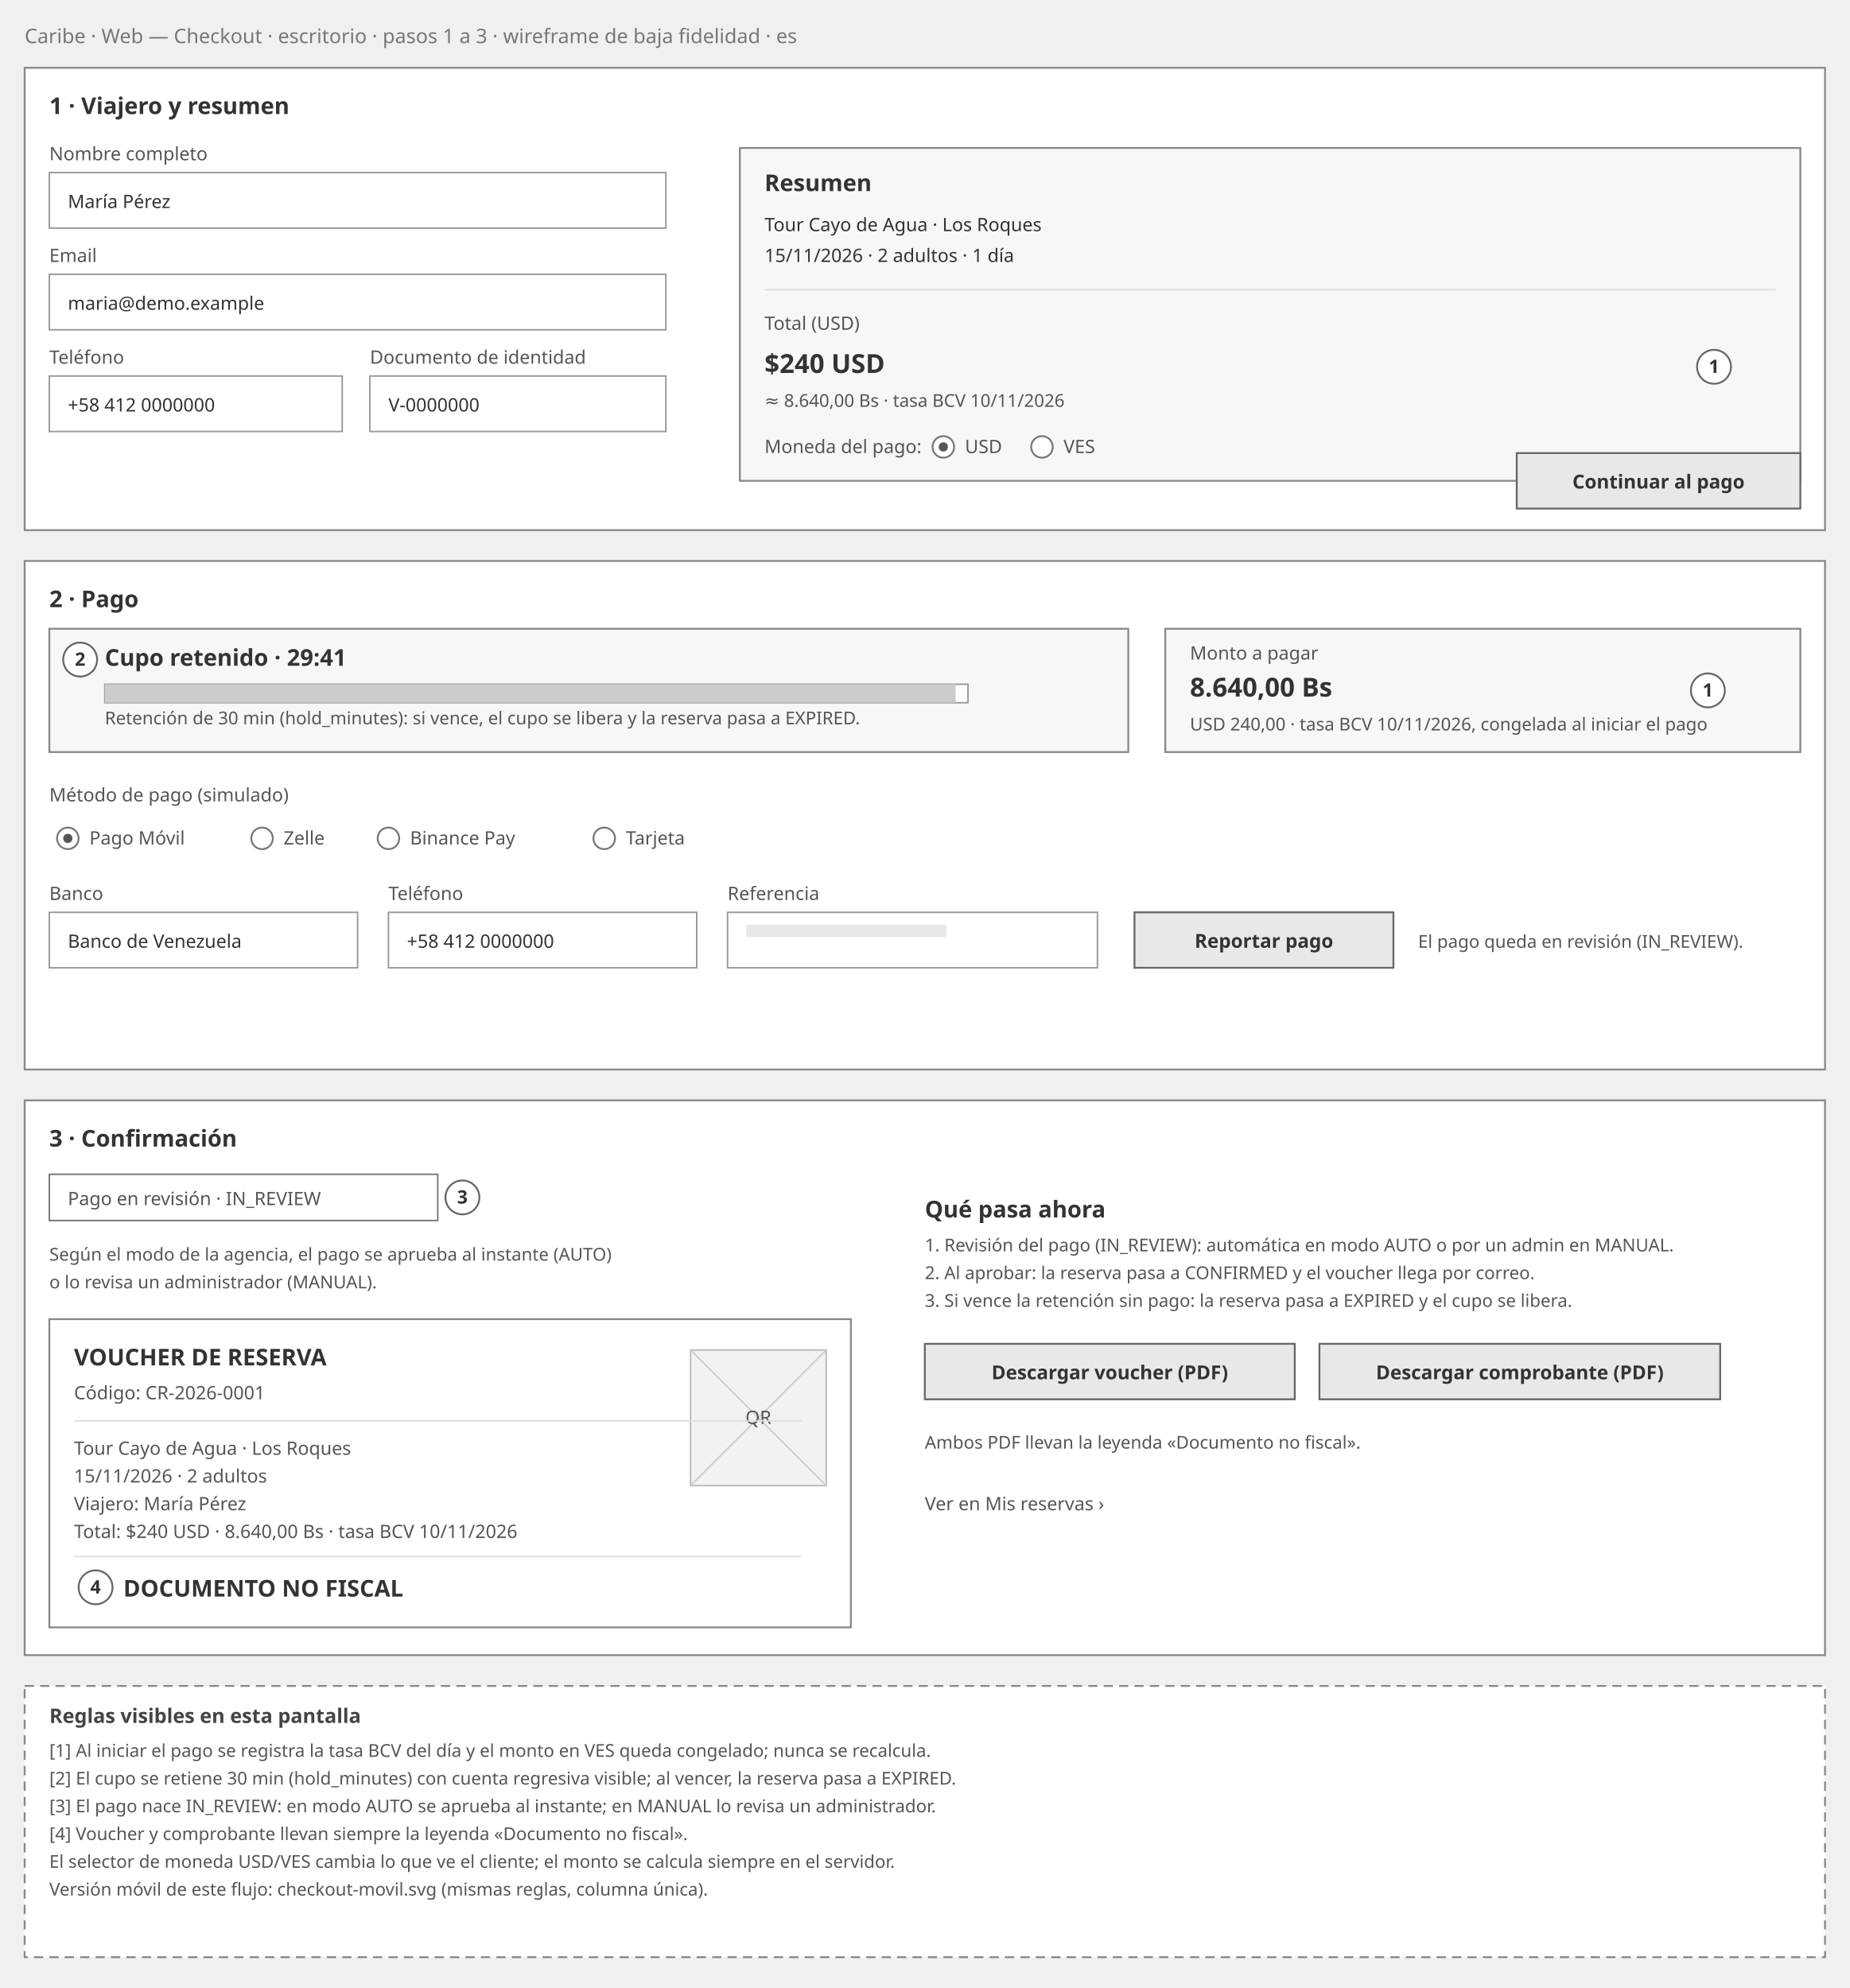
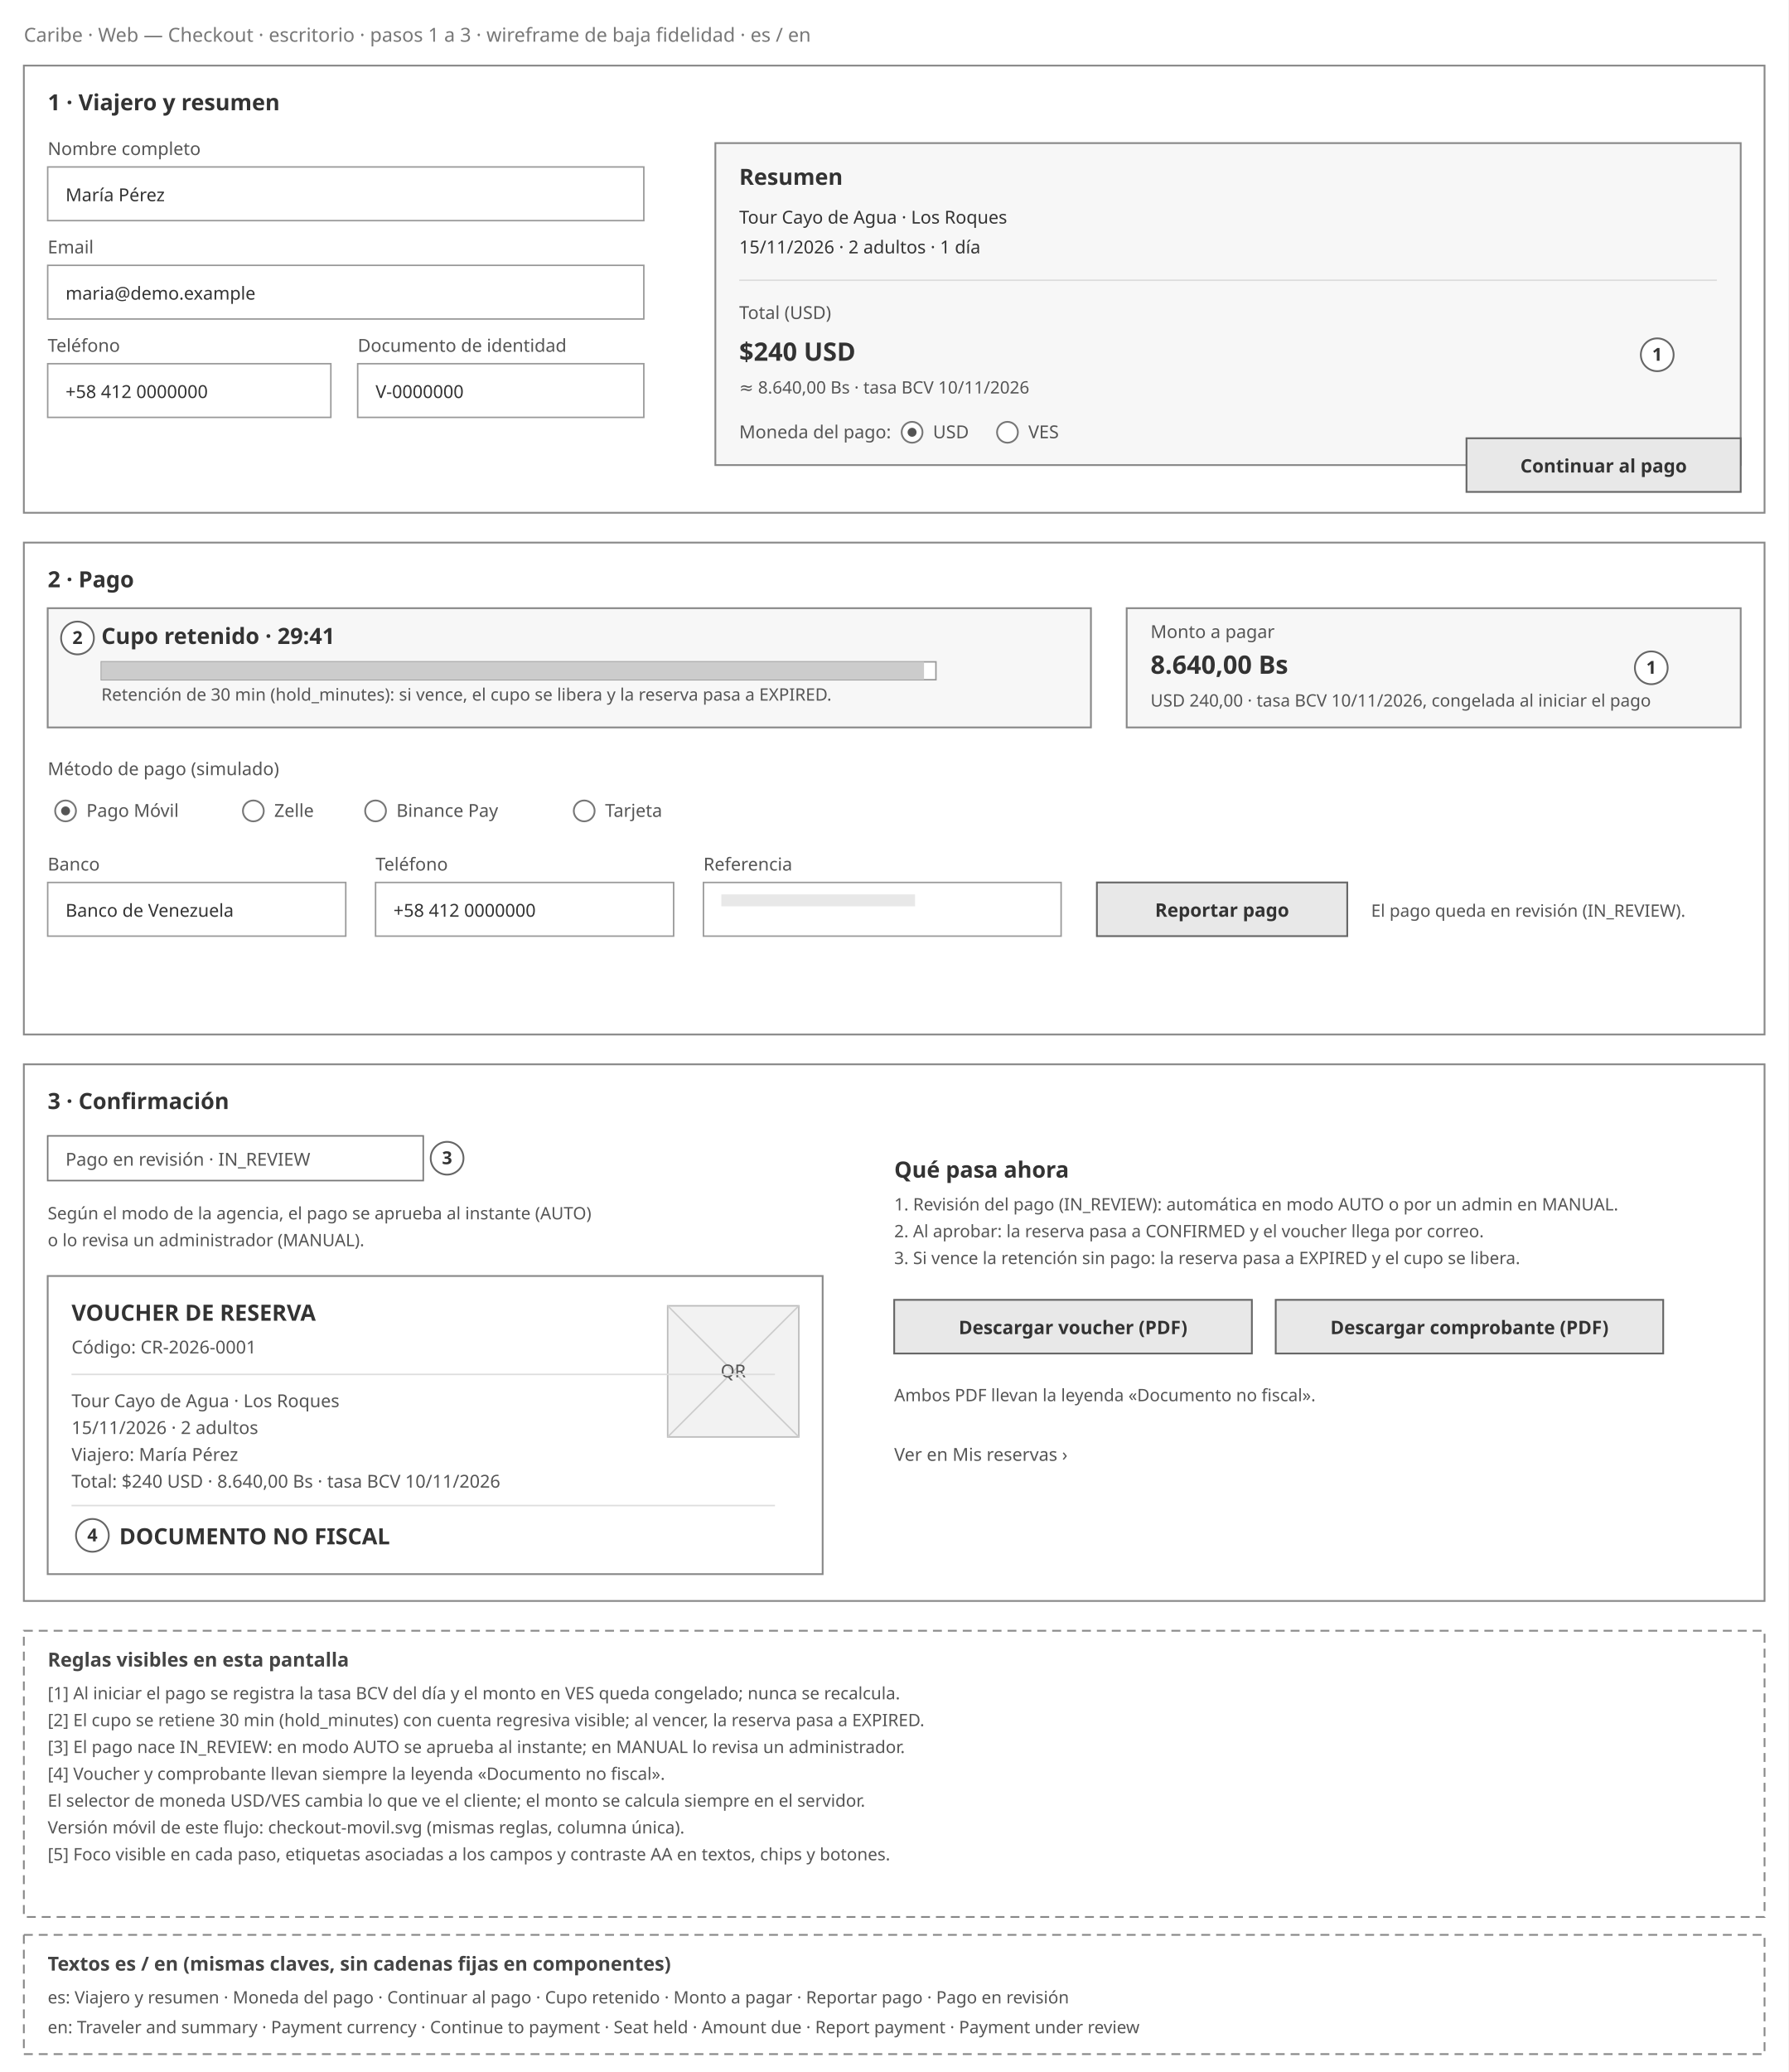
- <svg xmlns="http://www.w3.org/2000/svg" viewBox="0 0 1200 1290" width="1200" height="1290" role="img" aria-labelledby="wf-title wf-desc">
+ <svg xmlns="http://www.w3.org/2000/svg" viewBox="0 0 1200 1390" width="1200" height="1390" role="img" aria-labelledby="wf-title wf-desc">
+   <rect id="canvas-bg" x="0" y="0" width="1200" height="1390" fill="#ffffff" />
  <style>
    text { font-family: "Segoe UI", system-ui, sans-serif; fill: #333; }
    .cap { font-size: 13px; fill: #777; }
    .h1 { font-size: 20px; font-weight: 700; }
    .h2 { font-size: 15px; font-weight: 700; }
    .lbl { font-size: 12px; fill: #555; }
    .val { font-size: 12px; fill: #333; }
    .price { font-size: 17px; font-weight: 700; }
    .ves { font-size: 11.5px; fill: #555; }
    .btn { font-size: 12.5px; font-weight: 600; fill: #333; }
    .box { fill: #fff; stroke: #888; stroke-width: 1.2; }
    .panel { fill: #f7f7f7; stroke: #888; stroke-width: 1.2; }
    .field { fill: #fff; stroke: #999; stroke-width: 1; }
    .ph { fill: #f2f2f2; stroke: #bbb; stroke-width: 1; }
    .line { fill: #e8e8e8; }
    .btnbox { fill: #e8e8e8; stroke: #666; stroke-width: 1.2; }
    .chip { fill: #fff; stroke: #777; stroke-width: 1; }
    .radio { fill: #fff; stroke: #777; stroke-width: 1.2; }
    .rDot { fill: #555; }
    .notes { fill: #fff; stroke: #888; stroke-width: 1.2; stroke-dasharray: 6 4; }
    .note { font-size: 11.5px; fill: #555; }
    .notetitle { font-size: 13px; font-weight: 700; fill: #444; }
    .mark { fill: #fff; stroke: #666; stroke-width: 1.2; }
    .marktxt { font-size: 12px; font-weight: 700; }
    .x { stroke: #ccc; stroke-width: 1; }
    .sep { stroke: #ddd; stroke-width: 1; }
    .progress { fill: #ccc; }
  </style>
-   <text x="16" y="28" class="cap">Caribe · Web — Checkout · escritorio · pasos 1 a 3 · wireframe de baja fidelidad · es</text>
+   <text x="16" y="28" class="cap">Caribe · Web — Checkout · escritorio · pasos 1 a 3 · wireframe de baja fidelidad · es / en</text>
  <rect x="16" y="44" width="1168" height="300" class="box" />
  <text x="32" y="74" class="h2">1 · Viajero y resumen</text>
  <text x="32" y="104" class="lbl">Nombre completo</text>
  <rect x="32" y="112" width="400" height="36" class="field" />
  <text x="44" y="135" class="val">María Pérez</text>
  <text x="32" y="170" class="lbl">Email</text>
  <rect x="32" y="178" width="400" height="36" class="field" />
  <text x="44" y="201" class="val">maria@demo.example</text>
  <text x="32" y="236" class="lbl">Teléfono</text>
  <rect x="32" y="244" width="190" height="36" class="field" />
  <text x="44" y="267" class="val">+58 412 0000000</text>
  <text x="240" y="236" class="lbl">Documento de identidad</text>
  <rect x="240" y="244" width="192" height="36" class="field" />
  <text x="252" y="267" class="val">V-0000000</text>
  <rect x="480" y="96" width="688" height="216" class="panel" />
  <text x="496" y="124" class="h2">Resumen</text>
  <text x="496" y="150" class="val">Tour Cayo de Agua · Los Roques</text>
  <text x="496" y="170" class="val">15/11/2026 · 2 adultos · 1 día</text>
  <line x1="496" y1="188" x2="1152" y2="188" class="sep" />
  <text x="496" y="214" class="lbl">Total (USD)</text>
  <text x="496" y="242" class="price">$240 USD</text>
  <circle cx="1112" cy="238" r="11" class="mark" />
  <text x="1112" y="242" class="marktxt" text-anchor="middle">1</text>
  <text x="496" y="264" class="ves">≈ 8.640,00 Bs · tasa BCV 10/11/2026</text>
  <text x="496" y="294" class="lbl">Moneda del pago:</text>
  <circle cx="612" cy="290" r="7" class="radio" />
  <circle cx="612" cy="290" r="3" class="rDot" />
  <text x="626" y="294" class="lbl">USD</text>
  <circle cx="676" cy="290" r="7" class="radio" />
  <text x="690" y="294" class="lbl">VES</text>
  <rect x="984" y="294" width="184" height="36" class="btnbox" />
  <text x="1076" y="317" class="btn" text-anchor="middle">Continuar al pago</text>
  <rect x="16" y="364" width="1168" height="330" class="box" />
  <text x="32" y="394" class="h2">2 · Pago</text>
  <rect x="32" y="408" width="700" height="80" class="panel" />
  <circle cx="52" cy="428" r="11" class="mark" />
  <text x="52" y="432" class="marktxt" text-anchor="middle">2</text>
  <text x="68" y="432" class="h2">Cupo retenido · 29:41</text>
  <rect x="68" y="444" width="560" height="12" class="field" />
  <rect x="68" y="444" width="552" height="12" class="progress" />
  <text x="68" y="470" class="note">Retención de 30 min (hold_minutes): si vence, el cupo se libera y la reserva pasa a EXPIRED.</text>
  <rect x="756" y="408" width="412" height="80" class="panel" />
  <text x="772" y="428" class="lbl">Monto a pagar</text>
  <text x="772" y="452" class="price">8.640,00 Bs</text>
  <circle cx="1108" cy="448" r="11" class="mark" />
  <text x="1108" y="452" class="marktxt" text-anchor="middle">1</text>
  <text x="772" y="474" class="note">USD 240,00 · tasa BCV 10/11/2026, congelada al iniciar el pago</text>
  <text x="32" y="520" class="lbl">Método de pago (simulado)</text>
  <circle cx="44" cy="544" r="7" class="radio" />
  <circle cx="44" cy="544" r="3" class="rDot" />
  <text x="58" y="548" class="lbl">Pago Móvil</text>
  <circle cx="170" cy="544" r="7" class="radio" />
  <text x="184" y="548" class="lbl">Zelle</text>
  <circle cx="252" cy="544" r="7" class="radio" />
  <text x="266" y="548" class="lbl">Binance Pay</text>
  <circle cx="392" cy="544" r="7" class="radio" />
  <text x="406" y="548" class="lbl">Tarjeta</text>
  <text x="32" y="584" class="lbl">Banco</text>
  <rect x="32" y="592" width="200" height="36" class="field" />
  <text x="44" y="615" class="val">Banco de Venezuela</text>
  <text x="252" y="584" class="lbl">Teléfono</text>
  <rect x="252" y="592" width="200" height="36" class="field" />
  <text x="264" y="615" class="val">+58 412 0000000</text>
  <text x="472" y="584" class="lbl">Referencia</text>
  <rect x="472" y="592" width="240" height="36" class="field" />
  <rect x="484" y="600" width="130" height="8" class="line" />
  <rect x="736" y="592" width="168" height="36" class="btnbox" />
  <text x="820" y="615" class="btn" text-anchor="middle">Reportar pago</text>
  <text x="920" y="615" class="note">El pago queda en revisión (IN_REVIEW).</text>
  <rect x="16" y="714" width="1168" height="360" class="box" />
  <text x="32" y="744" class="h2">3 · Confirmación</text>
  <rect x="32" y="762" width="252" height="30" class="chip" />
  <text x="44" y="782" class="lbl">Pago en revisión · IN_REVIEW</text>
  <circle cx="300" cy="777" r="11" class="mark" />
  <text x="300" y="781" class="marktxt" text-anchor="middle">3</text>
  <text x="32" y="818" class="note">Según el modo de la agencia, el pago se aprueba al instante (AUTO)</text>
  <text x="32" y="836" class="note">o lo revisa un administrador (MANUAL).</text>
  <rect x="32" y="856" width="520" height="200" class="box" />
  <text x="48" y="886" class="h2">VOUCHER DE RESERVA</text>
  <text x="48" y="908" class="lbl">Código: CR-2026-0001</text>
  <rect x="448" y="876" width="88" height="88" class="ph" />
  <line x1="448" y1="876" x2="536" y2="964" class="x" />
  <line x1="536" y1="876" x2="448" y2="964" class="x" />
  <text x="492" y="924" class="lbl" text-anchor="middle">QR</text>
  <line x1="48" y1="922" x2="520" y2="922" class="sep" />
  <text x="48" y="944" class="lbl">Tour Cayo de Agua · Los Roques</text>
  <text x="48" y="962" class="lbl">15/11/2026 · 2 adultos</text>
  <text x="48" y="980" class="lbl">Viajero: María Pérez</text>
  <text x="48" y="998" class="lbl">Total: $240 USD · 8.640,00 Bs · tasa BCV 10/11/2026</text>
  <line x1="48" y1="1010" x2="520" y2="1010" class="sep" />
  <circle cx="62" cy="1030" r="11" class="mark" />
  <text x="62" y="1034" class="marktxt" text-anchor="middle">4</text>
  <text x="80" y="1036" class="h2">DOCUMENTO NO FISCAL</text>
  <text x="600" y="790" class="h2">Qué pasa ahora</text>
  <text x="600" y="812" class="note">1. Revisión del pago (IN_REVIEW): automática en modo AUTO o por un admin en MANUAL.</text>
  <text x="600" y="830" class="note">2. Al aprobar: la reserva pasa a CONFIRMED y el voucher llega por correo.</text>
  <text x="600" y="848" class="note">3. Si vence la retención sin pago: la reserva pasa a EXPIRED y el cupo se libera.</text>
  <rect x="600" y="872" width="240" height="36" class="btnbox" />
  <text x="720" y="895" class="btn" text-anchor="middle">Descargar voucher (PDF)</text>
  <rect x="856" y="872" width="260" height="36" class="btnbox" />
  <text x="986" y="895" class="btn" text-anchor="middle">Descargar comprobante (PDF)</text>
  <text x="600" y="940" class="note">Ambos PDF llevan la leyenda «Documento no fiscal».</text>
  <text x="600" y="980" class="lbl">Ver en Mis reservas ›</text>
-   <rect x="16" y="1094" width="1168" height="176" class="notes" />
+   <rect x="16" y="1094" width="1168" height="192" class="notes" />
  <text x="32" y="1118" class="notetitle">Reglas visibles en esta pantalla</text>
  <text x="32" y="1140" class="note">[1] Al iniciar el pago se registra la tasa BCV del día y el monto en VES queda congelado; nunca se recalcula.</text>
  <text x="32" y="1158" class="note">[2] El cupo se retiene 30 min (hold_minutes) con cuenta regresiva visible; al vencer, la reserva pasa a EXPIRED.</text>
  <text x="32" y="1176" class="note">[3] El pago nace IN_REVIEW: en modo AUTO se aprueba al instante; en MANUAL lo revisa un administrador.</text>
  <text x="32" y="1194" class="note">[4] Voucher y comprobante llevan siempre la leyenda «Documento no fiscal».</text>
  <text x="32" y="1212" class="note">El selector de moneda USD/VES cambia lo que ve el cliente; el monto se calcula siempre en el servidor.</text>
  <text x="32" y="1230" class="note">Versión móvil de este flujo: checkout-movil.svg (mismas reglas, columna única).</text>
+   <text x="32" y="1248" class="note">[5] Foco visible en cada paso, etiquetas asociadas a los campos y contraste AA en textos, chips y botones.</text>
+   <rect x="16" y="1298" width="1168" height="80" class="notes" />
+   <text x="32" y="1322" class="notetitle">Textos es / en (mismas claves, sin cadenas fijas en componentes)</text>
+   <text x="32" y="1344" class="note">es: Viajero y resumen · Moneda del pago · Continuar al pago · Cupo retenido · Monto a pagar · Reportar pago · Pago en revisión</text>
+   <text x="32" y="1364" class="note">en: Traveler and summary · Payment currency · Continue to payment · Seat held · Amount due · Report payment · Payment under review</text>
</svg>
